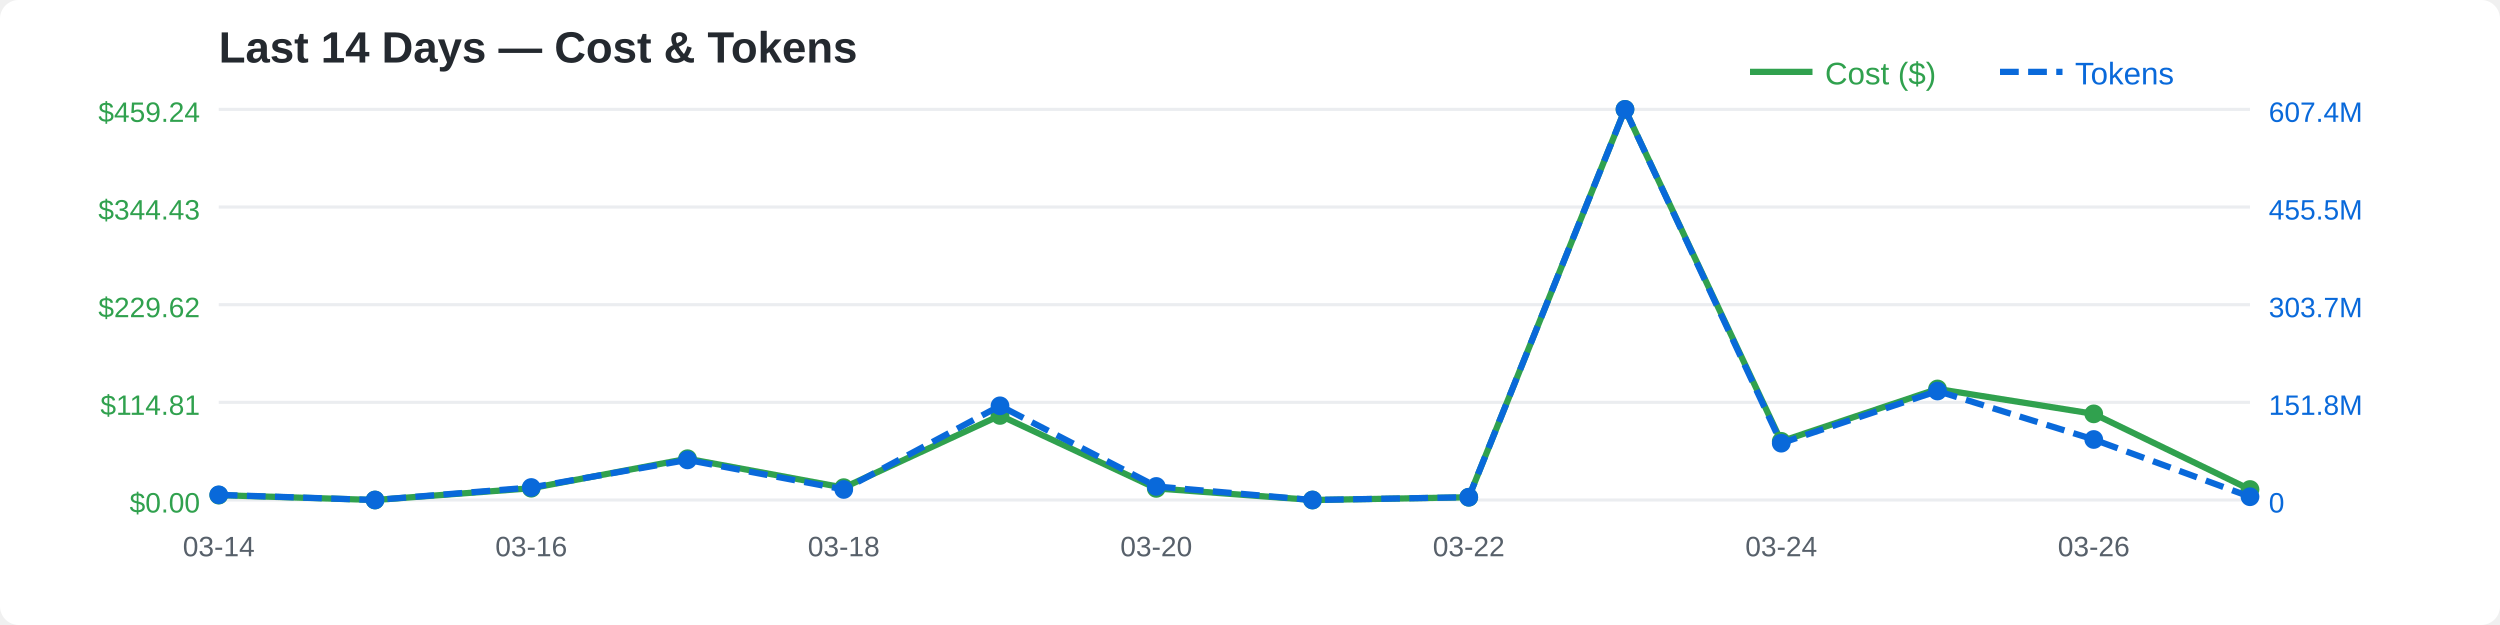
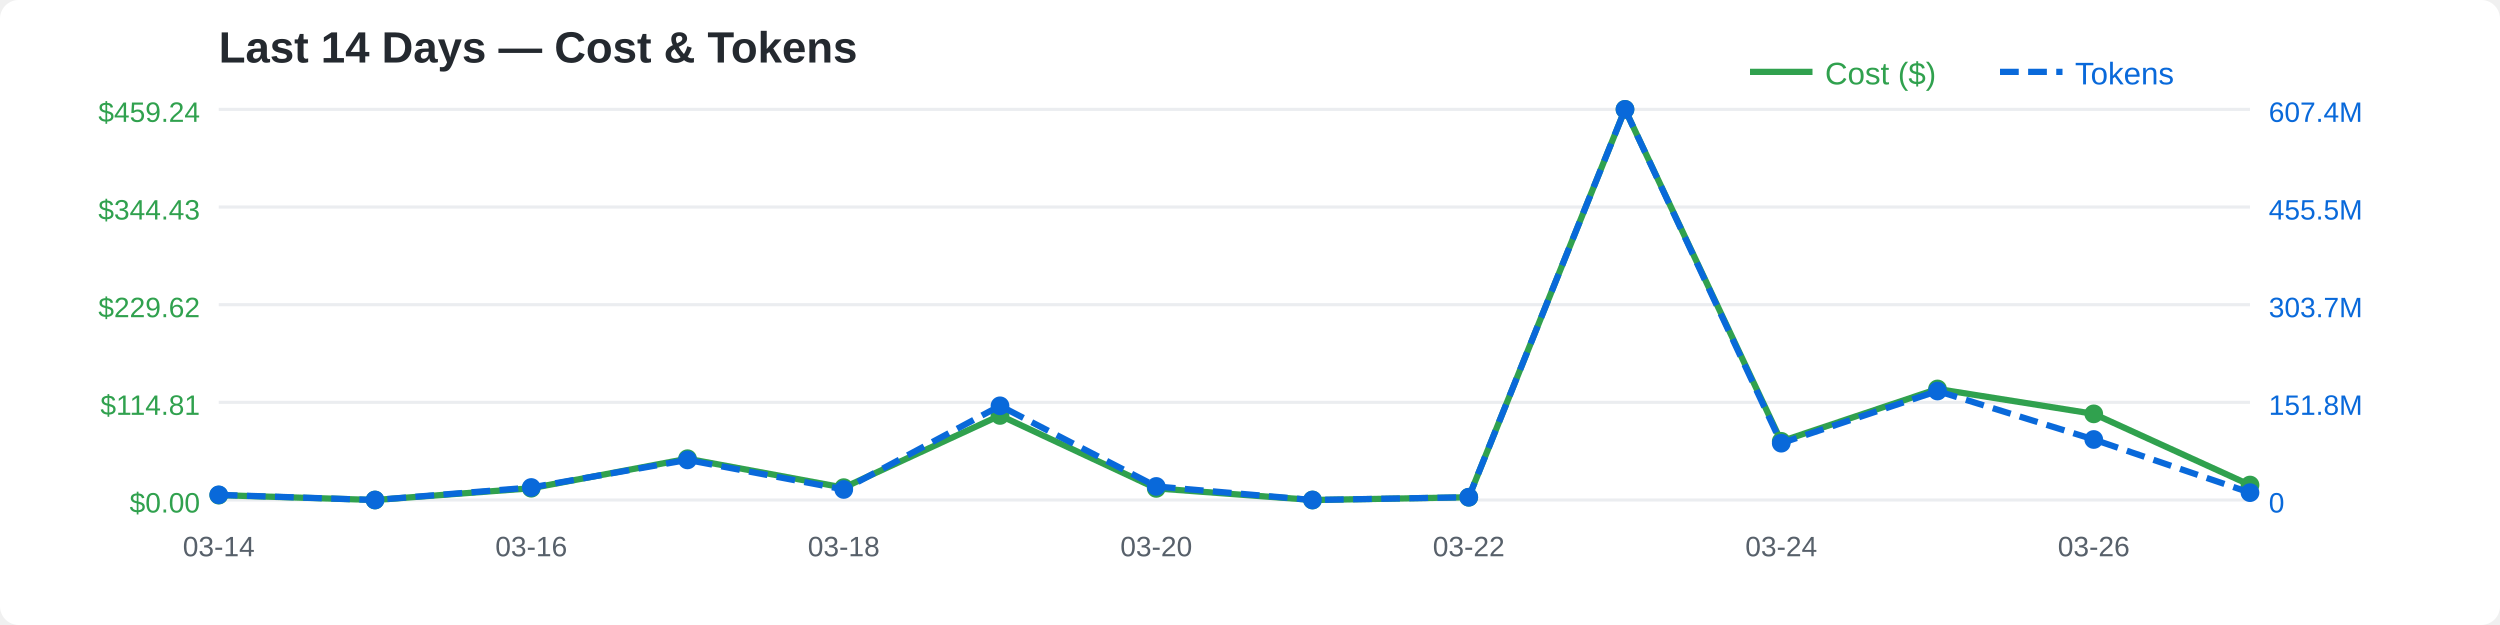
<svg xmlns="http://www.w3.org/2000/svg" width="800" height="200" viewBox="0 0 800 200">
  <rect width="800" height="200" fill="#ffffff" rx="6" />
  <text x="70" y="20" font-family="Arial, sans-serif" font-size="14" fill="#24292f" font-weight="bold">Last 14 Days — Cost &amp; Tokens</text>
  <line x1="70" y1="35.0" x2="720" y2="35.0" stroke="#ebedf0" stroke-width="1" />
  <line x1="70" y1="66.25" x2="720" y2="66.25" stroke="#ebedf0" stroke-width="1" />
  <line x1="70" y1="97.5" x2="720" y2="97.5" stroke="#ebedf0" stroke-width="1" />
  <line x1="70" y1="128.75" x2="720" y2="128.75" stroke="#ebedf0" stroke-width="1" />
  <line x1="70" y1="160.0" x2="720" y2="160.0" stroke="#ebedf0" stroke-width="1" />
  <text x="70.0" y="178" font-family="Arial, sans-serif" font-size="9" fill="#57606a" text-anchor="middle">03-14</text>
  <text x="170.0" y="178" font-family="Arial, sans-serif" font-size="9" fill="#57606a" text-anchor="middle">03-16</text>
  <text x="270.0" y="178" font-family="Arial, sans-serif" font-size="9" fill="#57606a" text-anchor="middle">03-18</text>
  <text x="370.0" y="178" font-family="Arial, sans-serif" font-size="9" fill="#57606a" text-anchor="middle">03-20</text>
  <text x="470.0" y="178" font-family="Arial, sans-serif" font-size="9" fill="#57606a" text-anchor="middle">03-22</text>
  <text x="570.0" y="178" font-family="Arial, sans-serif" font-size="9" fill="#57606a" text-anchor="middle">03-24</text>
  <text x="670.0" y="178" font-family="Arial, sans-serif" font-size="9" fill="#57606a" text-anchor="middle">03-26</text>
  <text x="64" y="39.0" font-family="Arial, sans-serif" font-size="9" fill="#30a14e" text-anchor="end">$459.24</text>
  <text x="64" y="70.25" font-family="Arial, sans-serif" font-size="9" fill="#30a14e" text-anchor="end">$344.43</text>
  <text x="64" y="101.5" font-family="Arial, sans-serif" font-size="9" fill="#30a14e" text-anchor="end">$229.62</text>
  <text x="64" y="132.75" font-family="Arial, sans-serif" font-size="9" fill="#30a14e" text-anchor="end">$114.81</text>
  <text x="64" y="164.0" font-family="Arial, sans-serif" font-size="9" fill="#30a14e" text-anchor="end">$0.00</text>
  <text x="726" y="39.0" font-family="Arial, sans-serif" font-size="9" fill="#0969da">607.4M</text>
  <text x="726" y="70.25" font-family="Arial, sans-serif" font-size="9" fill="#0969da">455.5M</text>
  <text x="726" y="101.5" font-family="Arial, sans-serif" font-size="9" fill="#0969da">303.7M</text>
  <text x="726" y="132.75" font-family="Arial, sans-serif" font-size="9" fill="#0969da">151.8M</text>
  <text x="726" y="164.0" font-family="Arial, sans-serif" font-size="9" fill="#0969da">0</text>
-   <polyline points="70.0,158.443 120.0,160.0 170.0,156.235 220.0,146.785 270.0,156.047 320.0,132.945 370.0,156.288 420.0,160.0 470.0,159.123 520.0,35.0 570.0,141.223 620.0,124.464 670.0,132.436 720.0,156.637" fill="none" stroke="#30a14e" stroke-width="2" />
+   <polyline points="70.0,158.443 120.0,160.0 170.0,156.235 220.0,146.785 270.0,156.047 320.0,132.945 370.0,156.288 420.0,160.0 470.0,159.123 520.0,35.0 570.0,141.223 620.0,124.464 670.0,132.436 720.0,155.209" fill="none" stroke="#30a14e" stroke-width="2" />
  <circle cx="70.0" cy="158.443" r="3" fill="#30a14e">
    </circle>
  <circle cx="120.0" cy="160.0" r="3" fill="#30a14e">
    </circle>
  <circle cx="170.0" cy="156.235" r="3" fill="#30a14e">
    </circle>
  <circle cx="220.0" cy="146.785" r="3" fill="#30a14e">
    </circle>
  <circle cx="270.0" cy="156.047" r="3" fill="#30a14e">
    </circle>
  <circle cx="320.0" cy="132.945" r="3" fill="#30a14e">
    </circle>
  <circle cx="370.0" cy="156.288" r="3" fill="#30a14e">
    </circle>
  <circle cx="420.0" cy="160.0" r="3" fill="#30a14e">
    </circle>
  <circle cx="470.0" cy="159.123" r="3" fill="#30a14e">
    </circle>
  <circle cx="520.0" cy="35.0" r="3" fill="#30a14e">
    </circle>
  <circle cx="570.0" cy="141.223" r="3" fill="#30a14e">
    </circle>
  <circle cx="620.0" cy="124.464" r="3" fill="#30a14e">
    </circle>
  <circle cx="670.0" cy="132.436" r="3" fill="#30a14e">
    </circle>
-   <circle cx="720.0" cy="156.637" r="3" fill="#30a14e">
+   <circle cx="720.0" cy="155.209" r="3" fill="#30a14e">
    </circle>
-   <polyline points="70.0,158.348 120.0,160.0 170.0,155.999 220.0,147.169 270.0,156.63 320.0,129.859 370.0,155.662 420.0,160.0 470.0,159.105 520.0,35.0 570.0,141.82 620.0,125.128 670.0,140.638 720.0,158.957" fill="none" stroke="#0969da" stroke-width="2" stroke-dasharray="6,3" />
+   <polyline points="70.0,158.348 120.0,160.0 170.0,155.999 220.0,147.169 270.0,156.63 320.0,129.859 370.0,155.662 420.0,160.0 470.0,159.105 520.0,35.0 570.0,141.82 620.0,125.128 670.0,140.638 720.0,157.65" fill="none" stroke="#0969da" stroke-width="2" stroke-dasharray="6,3" />
  <circle cx="70.0" cy="158.348" r="3" fill="#0969da">
    </circle>
  <circle cx="120.0" cy="160.0" r="3" fill="#0969da">
    </circle>
  <circle cx="170.0" cy="155.999" r="3" fill="#0969da">
    </circle>
  <circle cx="220.0" cy="147.169" r="3" fill="#0969da">
    </circle>
  <circle cx="270.0" cy="156.63" r="3" fill="#0969da">
    </circle>
  <circle cx="320.0" cy="129.859" r="3" fill="#0969da">
    </circle>
  <circle cx="370.0" cy="155.662" r="3" fill="#0969da">
    </circle>
  <circle cx="420.0" cy="160.0" r="3" fill="#0969da">
    </circle>
  <circle cx="470.0" cy="159.105" r="3" fill="#0969da">
    </circle>
  <circle cx="520.0" cy="35.0" r="3" fill="#0969da">
    </circle>
  <circle cx="570.0" cy="141.82" r="3" fill="#0969da">
    </circle>
  <circle cx="620.0" cy="125.128" r="3" fill="#0969da">
    </circle>
  <circle cx="670.0" cy="140.638" r="3" fill="#0969da">
    </circle>
-   <circle cx="720.0" cy="158.957" r="3" fill="#0969da">
+   <circle cx="720.0" cy="157.65" r="3" fill="#0969da">
    </circle>
  <line x1="560" y1="23" x2="580" y2="23" stroke="#30a14e" stroke-width="2" />
  <text x="584" y="27" font-family="Arial, sans-serif" font-size="10" fill="#30a14e">Cost ($)</text>
  <line x1="640" y1="23" x2="660" y2="23" stroke="#0969da" stroke-width="2" stroke-dasharray="6,3" />
  <text x="664" y="27" font-family="Arial, sans-serif" font-size="10" fill="#0969da">Tokens</text>
</svg>
